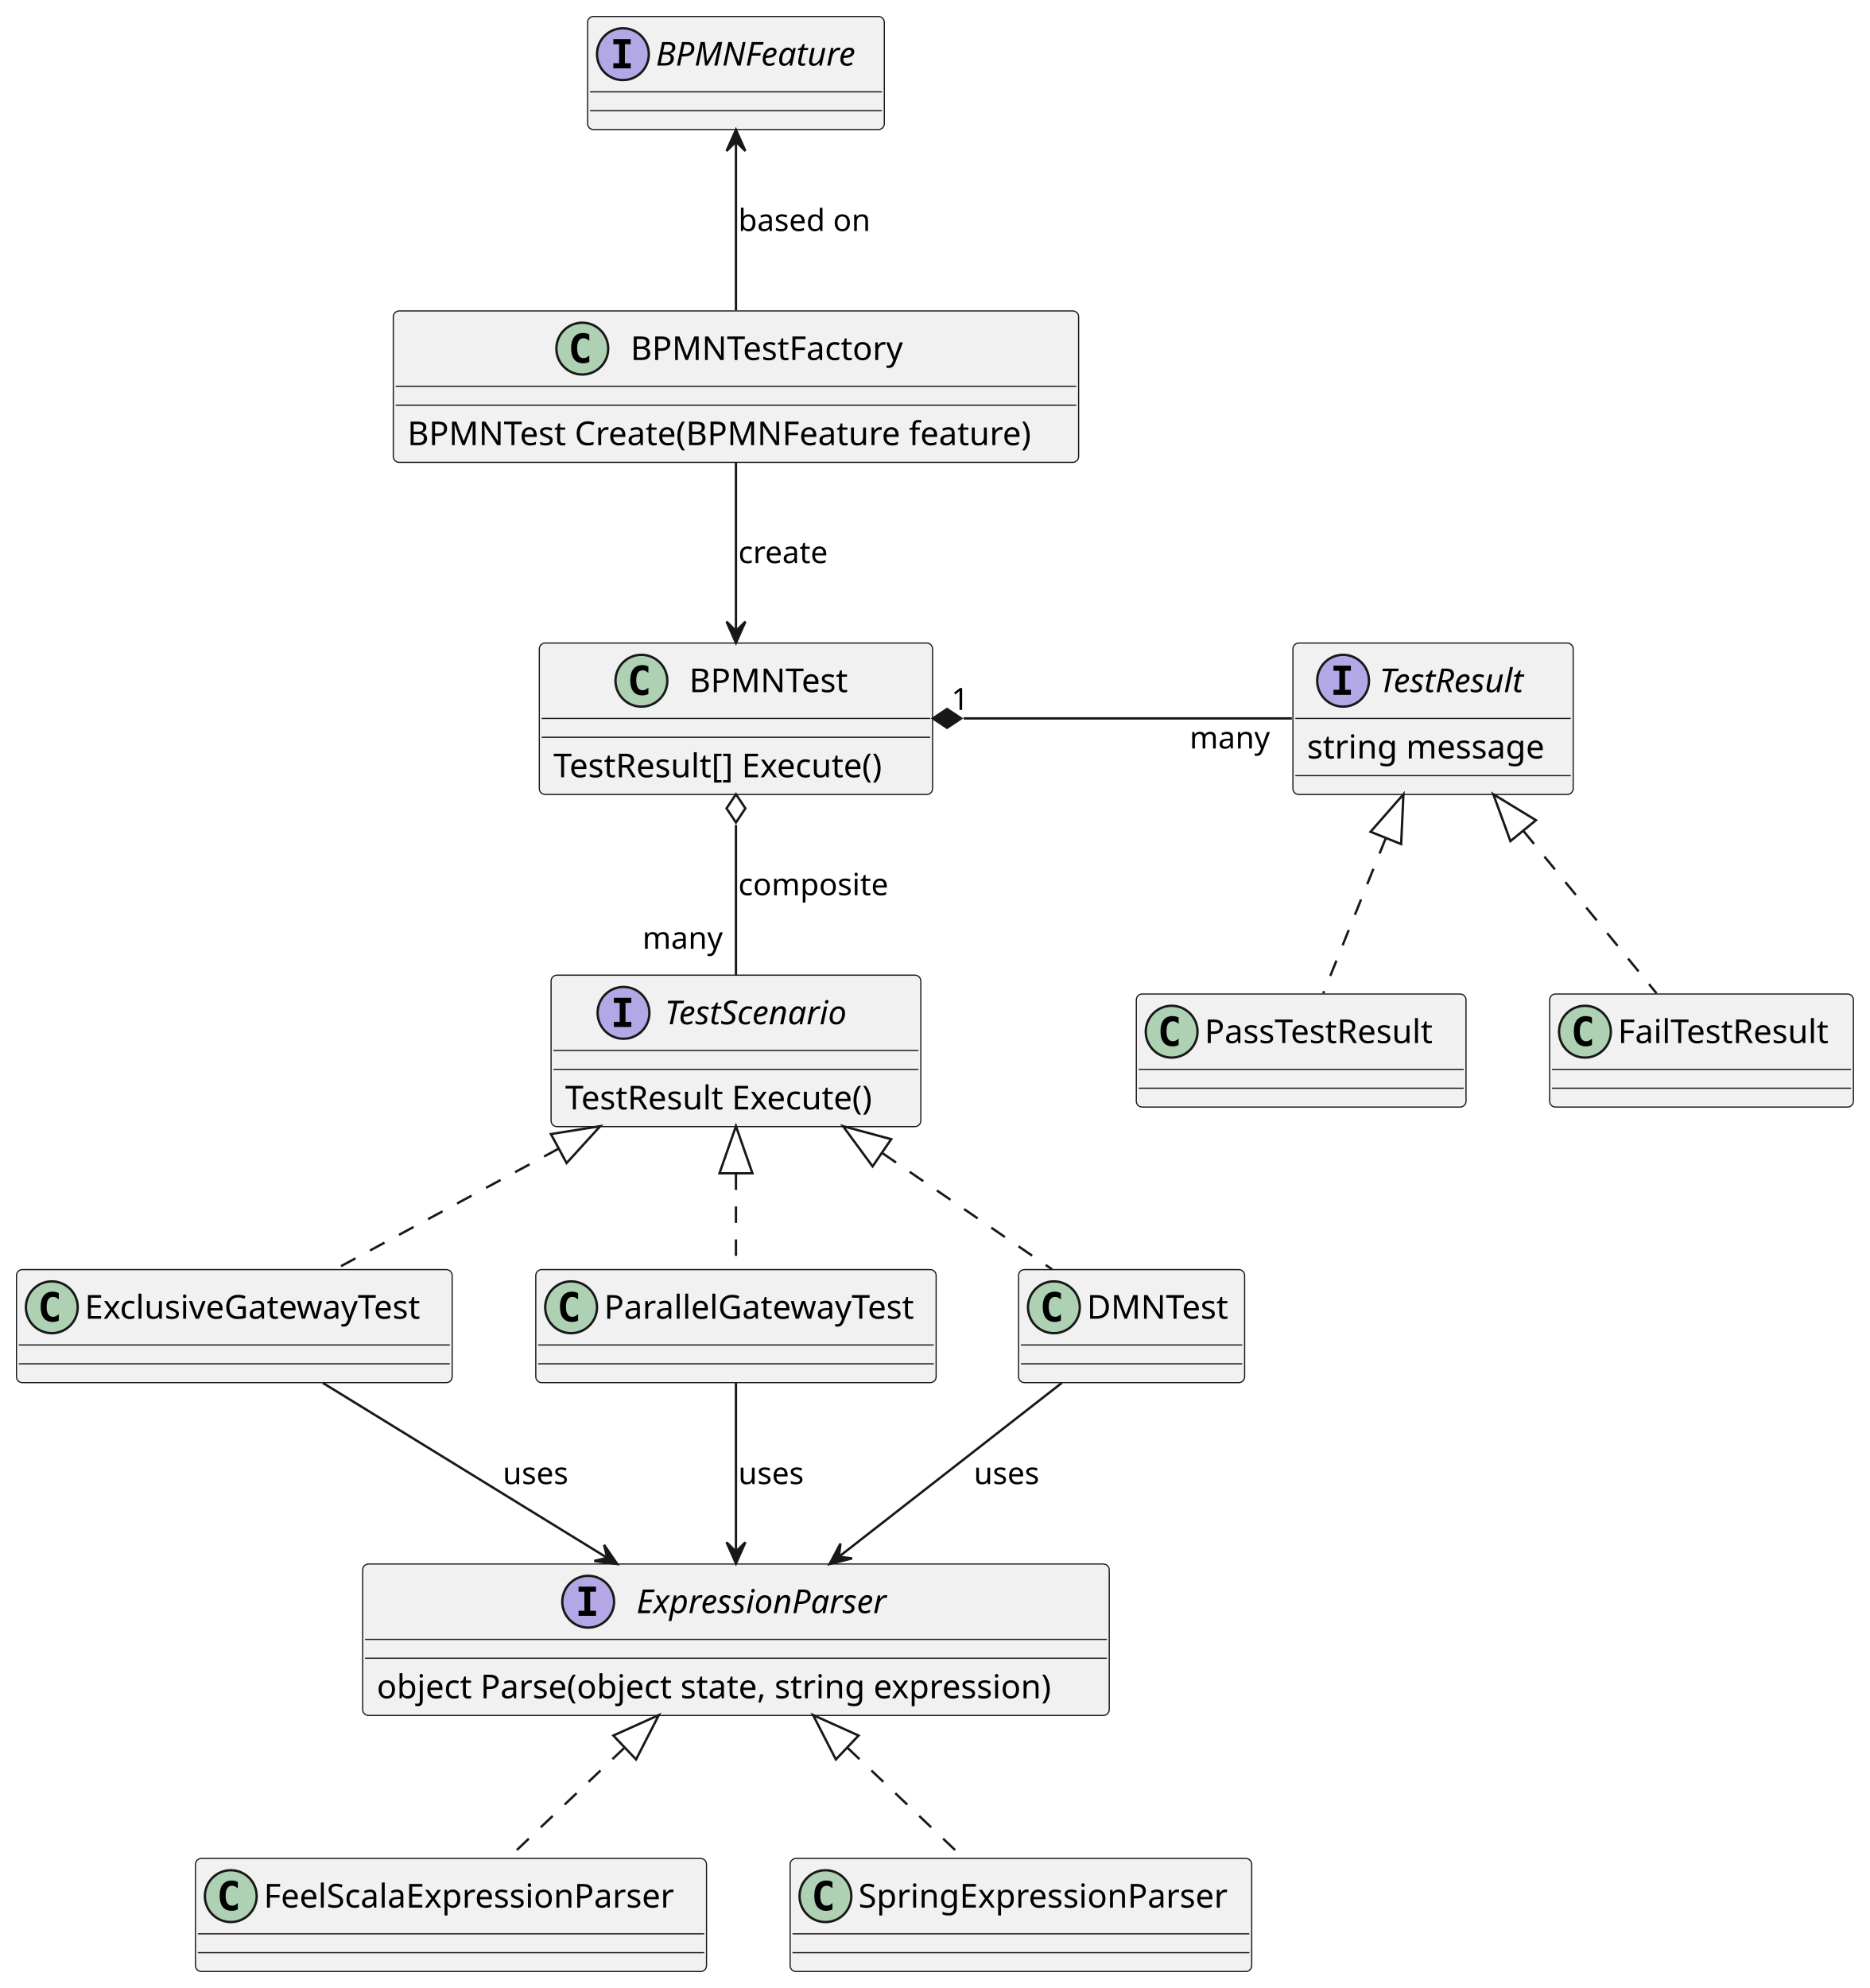
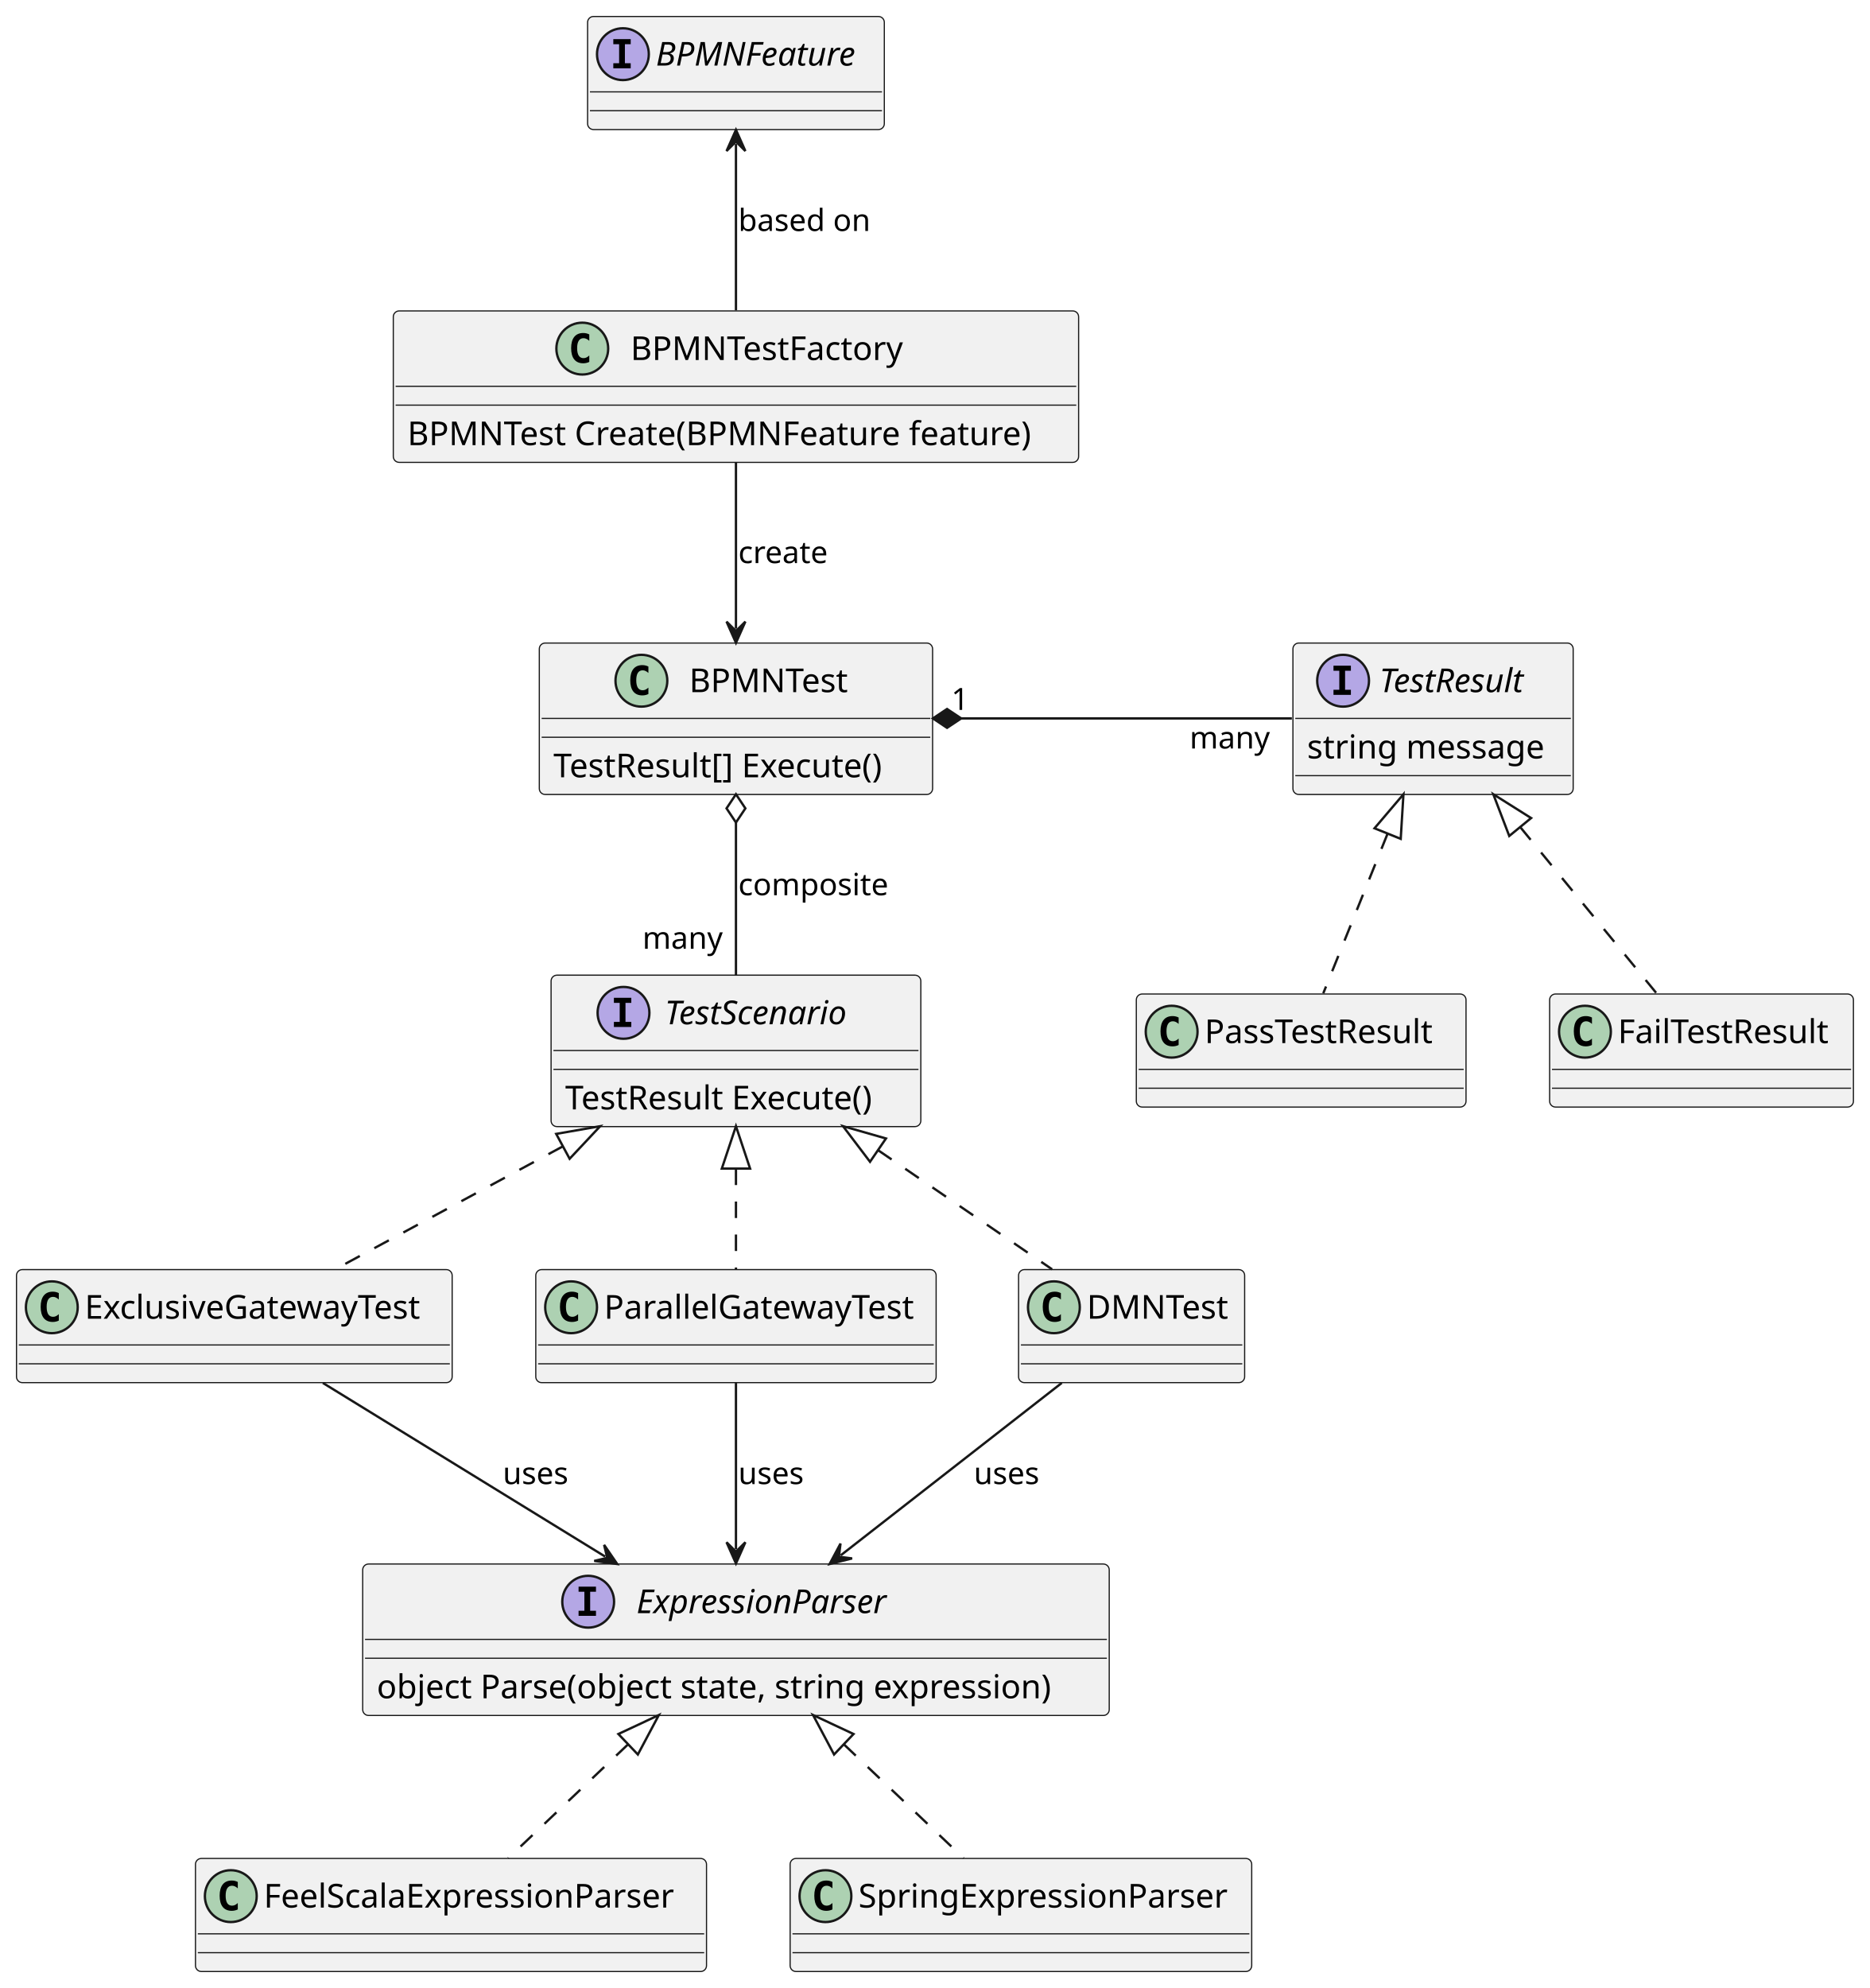
- <svg xmlns="http://www.w3.org/2000/svg" contentStyleType="text/css" height="844px" preserveAspectRatio="none" style="width:794px;height:844px;background:#FFFFFF;" version="1.1" viewBox="0 0 794 844" width="794px" zoomAndPan="magnify">
+ <svg xmlns="http://www.w3.org/2000/svg" contentstyletype="text/css" height="844px" preserveAspectRatio="none" style="width:794px;height:844px;background:#FFFFFF;" version="1.1" viewBox="0 0 794 844" width="794px" zoomAndPan="magnify">
  <defs />
  <g>
    <g id="elem_BPMNFeature">
-       <rect codeLine="2" fill="#F1F1F1" height="48" id="BPMNFeature" rx="2.5" ry="2.5" style="stroke:#181818;stroke-width:0.5;" width="126" x="249.5" y="7" />
+       <rect codeline="2" fill="#F1F1F1" height="48" id="BPMNFeature" rx="2.5" ry="2.5" style="stroke:#181818;stroke-width:0.5;" width="126" x="249.5" y="7" />
      <ellipse cx="264.5" cy="23" fill="#B4A7E5" rx="11" ry="11" style="stroke:#181818;stroke-width:1.0;" />
      <path d="M260.422,18.766 L260.422,16.609 L267.812,16.609 L267.812,18.766 L265.344,18.766 L265.344,26.844 L267.812,26.844 L267.812,29 L260.422,29 L260.422,26.844 L262.891,26.844 L262.891,18.766 L260.422,18.766 Z " fill="#000000" />
      <text fill="#000000" font-family="sans-serif" font-size="14" font-style="italic" lengthAdjust="spacing" textLength="94" x="278.5" y="27.847">BPMNFeature</text>
      <line style="stroke:#181818;stroke-width:0.5;" x1="250.5" x2="374.5" y1="39" y2="39" />
      <line style="stroke:#181818;stroke-width:0.5;" x1="250.5" x2="374.5" y1="47" y2="47" />
    </g>
    <g id="elem_BPMNTestFactory">
-       <rect codeLine="4" fill="#F1F1F1" height="64.297" id="BPMNTestFactory" rx="2.5" ry="2.5" style="stroke:#181818;stroke-width:0.5;" width="291" x="167" y="132" />
+       <rect codeline="4" fill="#F1F1F1" height="64.297" id="BPMNTestFactory" rx="2.5" ry="2.5" style="stroke:#181818;stroke-width:0.5;" width="291" x="167" y="132" />
      <ellipse cx="247.25" cy="148" fill="#ADD1B2" rx="11" ry="11" style="stroke:#181818;stroke-width:1.0;" />
      <path d="M250.219,153.641 Q249.641,153.938 249,154.078 Q248.359,154.234 247.656,154.234 Q245.156,154.234 243.828,152.594 Q242.516,150.938 242.516,147.812 Q242.516,144.688 243.828,143.031 Q245.156,141.375 247.656,141.375 Q248.359,141.375 249,141.531 Q249.656,141.688 250.219,141.984 L250.219,144.703 Q249.594,144.125 249,143.859 Q248.406,143.578 247.781,143.578 Q246.438,143.578 245.75,144.656 Q245.062,145.719 245.062,147.812 Q245.062,149.906 245.75,150.984 Q246.438,152.047 247.781,152.047 Q248.406,152.047 249,151.781 Q249.594,151.5 250.219,150.922 L250.219,153.641 Z " fill="#000000" />
      <text fill="#000000" font-family="sans-serif" font-size="14" lengthAdjust="spacing" textLength="122" x="267.75" y="152.847">BPMNTestFactory</text>
      <line style="stroke:#181818;stroke-width:0.5;" x1="168" x2="457" y1="164" y2="164" />
      <line style="stroke:#181818;stroke-width:0.5;" x1="168" x2="457" y1="172" y2="172" />
      <text fill="#000000" font-family="sans-serif" font-size="14" lengthAdjust="spacing" textLength="279" x="173" y="188.995">BPMNTest Create(BPMNFeature feature)</text>
    </g>
    <g id="elem_BPMNTest">
-       <rect codeLine="9" fill="#F1F1F1" height="64.297" id="BPMNTest" rx="2.5" ry="2.5" style="stroke:#181818;stroke-width:0.5;" width="167" x="229" y="273" />
+       <rect codeline="9" fill="#F1F1F1" height="64.297" id="BPMNTest" rx="2.5" ry="2.5" style="stroke:#181818;stroke-width:0.5;" width="167" x="229" y="273" />
      <ellipse cx="272.35" cy="289" fill="#ADD1B2" rx="11" ry="11" style="stroke:#181818;stroke-width:1.0;" />
      <path d="M275.319,294.641 Q274.741,294.938 274.1,295.078 Q273.459,295.234 272.756,295.234 Q270.256,295.234 268.928,293.594 Q267.616,291.938 267.616,288.812 Q267.616,285.688 268.928,284.031 Q270.256,282.375 272.756,282.375 Q273.459,282.375 274.1,282.531 Q274.756,282.688 275.319,282.984 L275.319,285.703 Q274.694,285.125 274.1,284.859 Q273.506,284.578 272.881,284.578 Q271.538,284.578 270.85,285.656 Q270.163,286.719 270.163,288.812 Q270.163,290.906 270.85,291.984 Q271.538,293.047 272.881,293.047 Q273.506,293.047 274.1,292.781 Q274.694,292.5 275.319,291.922 L275.319,294.641 Z " fill="#000000" />
      <text fill="#000000" font-family="sans-serif" font-size="14" lengthAdjust="spacing" textLength="72" x="292.65" y="293.847">BPMNTest</text>
      <line style="stroke:#181818;stroke-width:0.5;" x1="230" x2="395" y1="305" y2="305" />
      <line style="stroke:#181818;stroke-width:0.5;" x1="230" x2="395" y1="313" y2="313" />
      <text fill="#000000" font-family="sans-serif" font-size="14" lengthAdjust="spacing" textLength="155" x="235" y="329.995">TestResult[] Execute()</text>
    </g>
    <g id="elem_TestResult">
-       <rect codeLine="14" fill="#F1F1F1" height="64.297" id="TestResult" rx="2.5" ry="2.5" style="stroke:#181818;stroke-width:0.5;" width="119" x="549" y="273" />
+       <rect codeline="14" fill="#F1F1F1" height="64.297" id="TestResult" rx="2.5" ry="2.5" style="stroke:#181818;stroke-width:0.5;" width="119" x="549" y="273" />
      <ellipse cx="570.3" cy="289" fill="#B4A7E5" rx="11" ry="11" style="stroke:#181818;stroke-width:1.0;" />
      <path d="M566.222,284.766 L566.222,282.609 L573.612,282.609 L573.612,284.766 L571.144,284.766 L571.144,292.844 L573.612,292.844 L573.612,295 L566.222,295 L566.222,292.844 L568.691,292.844 L568.691,284.766 L566.222,284.766 Z " fill="#000000" />
      <text fill="#000000" font-family="sans-serif" font-size="14" font-style="italic" lengthAdjust="spacing" textLength="73" x="585.7" y="293.847">TestResult</text>
      <line style="stroke:#181818;stroke-width:0.5;" x1="550" x2="667" y1="305" y2="305" />
      <text fill="#000000" font-family="sans-serif" font-size="14" lengthAdjust="spacing" textLength="107" x="555" y="321.995">string message</text>
      <line style="stroke:#181818;stroke-width:0.5;" x1="550" x2="667" y1="329.297" y2="329.297" />
    </g>
    <g id="elem_TestScenario">
-       <rect codeLine="19" fill="#F1F1F1" height="64.297" id="TestScenario" rx="2.5" ry="2.5" style="stroke:#181818;stroke-width:0.5;" width="157" x="234" y="414" />
+       <rect codeline="19" fill="#F1F1F1" height="64.297" id="TestScenario" rx="2.5" ry="2.5" style="stroke:#181818;stroke-width:0.5;" width="157" x="234" y="414" />
      <ellipse cx="264.75" cy="430" fill="#B4A7E5" rx="11" ry="11" style="stroke:#181818;stroke-width:1.0;" />
      <path d="M260.672,425.766 L260.672,423.609 L268.062,423.609 L268.062,425.766 L265.594,425.766 L265.594,433.844 L268.062,433.844 L268.062,436 L260.672,436 L260.672,433.844 L263.141,433.844 L263.141,425.766 L260.672,425.766 Z " fill="#000000" />
      <text fill="#000000" font-family="sans-serif" font-size="14" font-style="italic" lengthAdjust="spacing" textLength="90" x="282.25" y="434.847">TestScenario</text>
      <line style="stroke:#181818;stroke-width:0.5;" x1="235" x2="390" y1="446" y2="446" />
      <line style="stroke:#181818;stroke-width:0.5;" x1="235" x2="390" y1="454" y2="454" />
      <text fill="#000000" font-family="sans-serif" font-size="14" lengthAdjust="spacing" textLength="145" x="240" y="470.995">TestResult Execute()</text>
    </g>
    <g id="elem_ExpressionParser">
-       <rect codeLine="23" fill="#F1F1F1" height="64.297" id="ExpressionParser" rx="2.5" ry="2.5" style="stroke:#181818;stroke-width:0.5;" width="317" x="154" y="664" />
+       <rect codeline="23" fill="#F1F1F1" height="64.297" id="ExpressionParser" rx="2.5" ry="2.5" style="stroke:#181818;stroke-width:0.5;" width="317" x="154" y="664" />
      <ellipse cx="249.75" cy="680" fill="#B4A7E5" rx="11" ry="11" style="stroke:#181818;stroke-width:1.0;" />
      <path d="M245.672,675.766 L245.672,673.609 L253.062,673.609 L253.062,675.766 L250.594,675.766 L250.594,683.844 L253.062,683.844 L253.062,686 L245.672,686 L245.672,683.844 L248.141,683.844 L248.141,675.766 L245.672,675.766 Z " fill="#000000" />
      <text fill="#000000" font-family="sans-serif" font-size="14" font-style="italic" lengthAdjust="spacing" textLength="117" x="270.25" y="684.847">ExpressionParser</text>
      <line style="stroke:#181818;stroke-width:0.5;" x1="155" x2="470" y1="696" y2="696" />
      <line style="stroke:#181818;stroke-width:0.5;" x1="155" x2="470" y1="704" y2="704" />
      <text fill="#000000" font-family="sans-serif" font-size="14" lengthAdjust="spacing" textLength="305" x="160" y="720.995">object Parse(object state, string expression)</text>
    </g>
    <g id="elem_PassTestResult">
      <rect fill="#F1F1F1" height="48" id="PassTestResult" rx="2.5" ry="2.5" style="stroke:#181818;stroke-width:0.5;" width="140" x="482.5" y="422" />
      <ellipse cx="497.5" cy="438" fill="#ADD1B2" rx="11" ry="11" style="stroke:#181818;stroke-width:1.0;" />
      <path d="M500.469,443.641 Q499.891,443.938 499.25,444.078 Q498.609,444.234 497.906,444.234 Q495.406,444.234 494.078,442.594 Q492.766,440.938 492.766,437.812 Q492.766,434.688 494.078,433.031 Q495.406,431.375 497.906,431.375 Q498.609,431.375 499.25,431.531 Q499.906,431.688 500.469,431.984 L500.469,434.703 Q499.844,434.125 499.25,433.859 Q498.656,433.578 498.031,433.578 Q496.688,433.578 496,434.656 Q495.312,435.719 495.312,437.812 Q495.312,439.906 496,440.984 Q496.688,442.047 498.031,442.047 Q498.656,442.047 499.25,441.781 Q499.844,441.5 500.469,440.922 L500.469,443.641 Z " fill="#000000" />
      <text fill="#000000" font-family="sans-serif" font-size="14" lengthAdjust="spacing" textLength="108" x="511.5" y="442.847">PassTestResult</text>
      <line style="stroke:#181818;stroke-width:0.5;" x1="483.5" x2="621.5" y1="454" y2="454" />
      <line style="stroke:#181818;stroke-width:0.5;" x1="483.5" x2="621.5" y1="462" y2="462" />
    </g>
    <g id="elem_FailTestResult">
      <rect fill="#F1F1F1" height="48" id="FailTestResult" rx="2.5" ry="2.5" style="stroke:#181818;stroke-width:0.5;" width="129" x="658" y="422" />
      <ellipse cx="673" cy="438" fill="#ADD1B2" rx="11" ry="11" style="stroke:#181818;stroke-width:1.0;" />
      <path d="M675.969,443.641 Q675.391,443.938 674.75,444.078 Q674.109,444.234 673.406,444.234 Q670.906,444.234 669.578,442.594 Q668.266,440.938 668.266,437.812 Q668.266,434.688 669.578,433.031 Q670.906,431.375 673.406,431.375 Q674.109,431.375 674.75,431.531 Q675.406,431.688 675.969,431.984 L675.969,434.703 Q675.344,434.125 674.75,433.859 Q674.156,433.578 673.531,433.578 Q672.188,433.578 671.5,434.656 Q670.812,435.719 670.812,437.812 Q670.812,439.906 671.5,440.984 Q672.188,442.047 673.531,442.047 Q674.156,442.047 674.75,441.781 Q675.344,441.5 675.969,440.922 L675.969,443.641 Z " fill="#000000" />
      <text fill="#000000" font-family="sans-serif" font-size="14" lengthAdjust="spacing" textLength="97" x="687" y="442.847">FailTestResult</text>
      <line style="stroke:#181818;stroke-width:0.5;" x1="659" x2="786" y1="454" y2="454" />
      <line style="stroke:#181818;stroke-width:0.5;" x1="659" x2="786" y1="462" y2="462" />
    </g>
    <g id="elem_ExclusiveGatewayTest">
      <rect fill="#F1F1F1" height="48" id="ExclusiveGatewayTest" rx="2.5" ry="2.5" style="stroke:#181818;stroke-width:0.5;" width="185" x="7" y="539" />
      <ellipse cx="22" cy="555" fill="#ADD1B2" rx="11" ry="11" style="stroke:#181818;stroke-width:1.0;" />
      <path d="M24.969,560.641 Q24.391,560.938 23.75,561.078 Q23.109,561.234 22.406,561.234 Q19.906,561.234 18.578,559.594 Q17.266,557.938 17.266,554.812 Q17.266,551.688 18.578,550.031 Q19.906,548.375 22.406,548.375 Q23.109,548.375 23.75,548.531 Q24.406,548.688 24.969,548.984 L24.969,551.703 Q24.344,551.125 23.75,550.859 Q23.156,550.578 22.531,550.578 Q21.188,550.578 20.5,551.656 Q19.812,552.719 19.812,554.812 Q19.812,556.906 20.5,557.984 Q21.188,559.047 22.531,559.047 Q23.156,559.047 23.75,558.781 Q24.344,558.5 24.969,557.922 L24.969,560.641 Z " fill="#000000" />
      <text fill="#000000" font-family="sans-serif" font-size="14" lengthAdjust="spacing" textLength="153" x="36" y="559.847">ExclusiveGatewayTest</text>
      <line style="stroke:#181818;stroke-width:0.5;" x1="8" x2="191" y1="571" y2="571" />
      <line style="stroke:#181818;stroke-width:0.5;" x1="8" x2="191" y1="579" y2="579" />
    </g>
    <g id="elem_ParallelGatewayTest">
      <rect fill="#F1F1F1" height="48" id="ParallelGatewayTest" rx="2.5" ry="2.5" style="stroke:#181818;stroke-width:0.5;" width="170" x="227.5" y="539" />
      <ellipse cx="242.5" cy="555" fill="#ADD1B2" rx="11" ry="11" style="stroke:#181818;stroke-width:1.0;" />
      <path d="M245.469,560.641 Q244.891,560.938 244.25,561.078 Q243.609,561.234 242.906,561.234 Q240.406,561.234 239.078,559.594 Q237.766,557.938 237.766,554.812 Q237.766,551.688 239.078,550.031 Q240.406,548.375 242.906,548.375 Q243.609,548.375 244.25,548.531 Q244.906,548.688 245.469,548.984 L245.469,551.703 Q244.844,551.125 244.25,550.859 Q243.656,550.578 243.031,550.578 Q241.688,550.578 241,551.656 Q240.312,552.719 240.312,554.812 Q240.312,556.906 241,557.984 Q241.688,559.047 243.031,559.047 Q243.656,559.047 244.25,558.781 Q244.844,558.5 245.469,557.922 L245.469,560.641 Z " fill="#000000" />
      <text fill="#000000" font-family="sans-serif" font-size="14" lengthAdjust="spacing" textLength="138" x="256.5" y="559.847">ParallelGatewayTest</text>
      <line style="stroke:#181818;stroke-width:0.5;" x1="228.5" x2="396.5" y1="571" y2="571" />
      <line style="stroke:#181818;stroke-width:0.5;" x1="228.5" x2="396.5" y1="579" y2="579" />
    </g>
    <g id="elem_DMNTest">
      <rect fill="#F1F1F1" height="48" id="DMNTest" rx="2.5" ry="2.5" style="stroke:#181818;stroke-width:0.5;" width="96" x="432.5" y="539" />
      <ellipse cx="447.5" cy="555" fill="#ADD1B2" rx="11" ry="11" style="stroke:#181818;stroke-width:1.0;" />
      <path d="M450.469,560.641 Q449.891,560.938 449.25,561.078 Q448.609,561.234 447.906,561.234 Q445.406,561.234 444.078,559.594 Q442.766,557.938 442.766,554.812 Q442.766,551.688 444.078,550.031 Q445.406,548.375 447.906,548.375 Q448.609,548.375 449.25,548.531 Q449.906,548.688 450.469,548.984 L450.469,551.703 Q449.844,551.125 449.25,550.859 Q448.656,550.578 448.031,550.578 Q446.688,550.578 446,551.656 Q445.312,552.719 445.312,554.812 Q445.312,556.906 446,557.984 Q446.688,559.047 448.031,559.047 Q448.656,559.047 449.25,558.781 Q449.844,558.5 450.469,557.922 L450.469,560.641 Z " fill="#000000" />
      <text fill="#000000" font-family="sans-serif" font-size="14" lengthAdjust="spacing" textLength="64" x="461.5" y="559.847">DMNTest</text>
      <line style="stroke:#181818;stroke-width:0.5;" x1="433.5" x2="527.5" y1="571" y2="571" />
      <line style="stroke:#181818;stroke-width:0.5;" x1="433.5" x2="527.5" y1="579" y2="579" />
    </g>
    <g id="elem_FeelScalaExpressionParser">
      <rect fill="#F1F1F1" height="48" id="FeelScalaExpressionParser" rx="2.5" ry="2.5" style="stroke:#181818;stroke-width:0.5;" width="217" x="83" y="789" />
      <ellipse cx="98" cy="805" fill="#ADD1B2" rx="11" ry="11" style="stroke:#181818;stroke-width:1.0;" />
      <path d="M100.969,810.641 Q100.391,810.938 99.75,811.078 Q99.109,811.234 98.406,811.234 Q95.906,811.234 94.578,809.594 Q93.266,807.938 93.266,804.812 Q93.266,801.688 94.578,800.031 Q95.906,798.375 98.406,798.375 Q99.109,798.375 99.75,798.531 Q100.406,798.688 100.969,798.984 L100.969,801.703 Q100.344,801.125 99.75,800.859 Q99.156,800.578 98.531,800.578 Q97.188,800.578 96.5,801.656 Q95.812,802.719 95.812,804.812 Q95.812,806.906 96.5,807.984 Q97.188,809.047 98.531,809.047 Q99.156,809.047 99.75,808.781 Q100.344,808.5 100.969,807.922 L100.969,810.641 Z " fill="#000000" />
      <text fill="#000000" font-family="sans-serif" font-size="14" lengthAdjust="spacing" textLength="185" x="112" y="809.847">FeelScalaExpressionParser</text>
      <line style="stroke:#181818;stroke-width:0.5;" x1="84" x2="299" y1="821" y2="821" />
      <line style="stroke:#181818;stroke-width:0.5;" x1="84" x2="299" y1="829" y2="829" />
    </g>
    <g id="elem_SpringExpressionParser">
      <rect fill="#F1F1F1" height="48" id="SpringExpressionParser" rx="2.5" ry="2.5" style="stroke:#181818;stroke-width:0.5;" width="196" x="335.5" y="789" />
      <ellipse cx="350.5" cy="805" fill="#ADD1B2" rx="11" ry="11" style="stroke:#181818;stroke-width:1.0;" />
      <path d="M353.469,810.641 Q352.891,810.938 352.25,811.078 Q351.609,811.234 350.906,811.234 Q348.406,811.234 347.078,809.594 Q345.766,807.938 345.766,804.812 Q345.766,801.688 347.078,800.031 Q348.406,798.375 350.906,798.375 Q351.609,798.375 352.25,798.531 Q352.906,798.688 353.469,798.984 L353.469,801.703 Q352.844,801.125 352.25,800.859 Q351.656,800.578 351.031,800.578 Q349.688,800.578 349,801.656 Q348.312,802.719 348.312,804.812 Q348.312,806.906 349,807.984 Q349.688,809.047 351.031,809.047 Q351.656,809.047 352.25,808.781 Q352.844,808.5 353.469,807.922 L353.469,810.641 Z " fill="#000000" />
      <text fill="#000000" font-family="sans-serif" font-size="14" lengthAdjust="spacing" textLength="164" x="364.5" y="809.847">SpringExpressionParser</text>
      <line style="stroke:#181818;stroke-width:0.5;" x1="336.5" x2="530.5" y1="821" y2="821" />
      <line style="stroke:#181818;stroke-width:0.5;" x1="336.5" x2="530.5" y1="829" y2="829" />
    </g>
    <g id="link_BPMNFeature_BPMNTestFactory">
-       <path codeLine="27" d="M312.5,60.29 C312.5,81.34 312.5,110.04 312.5,131.76 " fill="none" id="BPMNFeature-backto-BPMNTestFactory" style="stroke:#181818;stroke-width:1.0;" />
+       <path codeline="27" d="M312.5,61.12 C312.5,82.42 312.5,108.2 312.5,131.76 " fill="none" id="BPMNFeature-backto-BPMNTestFactory" style="stroke:#181818;stroke-width:1.0;" />
      <polygon fill="#181818" points="312.5,55.12,308.5,64.12,312.5,60.12,316.5,64.12,312.5,55.12" style="stroke:#181818;stroke-width:1.0;" />
      <text fill="#000000" font-family="sans-serif" font-size="13" lengthAdjust="spacing" textLength="59" x="313.5" y="98.067">based on</text>
    </g>
    <g id="link_BPMNTestFactory_BPMNTest">
-       <path codeLine="28" d="M312.5,196.19 C312.5,217.39 312.5,245.49 312.5,267.69 " fill="none" id="BPMNTestFactory-to-BPMNTest" style="stroke:#181818;stroke-width:1.0;" />
+       <path codeline="28" d="M312.5,196.19 C312.5,219.09 312.5,244.04 312.5,266.91 " fill="none" id="BPMNTestFactory-to-BPMNTest" style="stroke:#181818;stroke-width:1.0;" />
      <polygon fill="#181818" points="312.5,272.91,316.5,263.91,312.5,267.91,308.5,263.91,312.5,272.91" style="stroke:#181818;stroke-width:1.0;" />
      <text fill="#000000" font-family="sans-serif" font-size="13" lengthAdjust="spacing" textLength="41" x="313.5" y="239.067">create</text>
    </g>
    <g id="link_BPMNTest_TestResult">
-       <path codeLine="29" d="M409.18,305 C455.11,305 508.57,305 548.55,305 " fill="none" id="BPMNTest-backto-TestResult" style="stroke:#181818;stroke-width:1.0;" />
+       <path codeline="29" d="M408.13,305 C456.69,305 504.72,305 548.55,305 " fill="none" id="BPMNTest-backto-TestResult" style="stroke:#181818;stroke-width:1.0;" />
      <polygon fill="#181818" points="396.13,305,402.13,309,408.13,305,402.13,301,396.13,305" style="stroke:#181818;stroke-width:1.0;" />
      <text fill="#000000" font-family="sans-serif" font-size="13" lengthAdjust="spacing" textLength="116" x="414.5" y="298.067">                             </text>
      <text fill="#000000" font-family="sans-serif" font-size="13" lengthAdjust="spacing" textLength="8" x="403.935" y="301.392">1</text>
      <text fill="#000000" font-family="sans-serif" font-size="13" lengthAdjust="spacing" textLength="36" x="505.12" y="317.774">many</text>
    </g>
    <g id="link_TestResult_PassTestResult">
-       <path codeLine="30" d="M588.4,355.89 C579.35,378.35 569.11,403.77 561.89,421.7 " fill="none" id="TestResult-backto-PassTestResult" style="stroke:#181818;stroke-width:1.0;stroke-dasharray:7.0,7.0;" />
-       <polygon fill="none" points="581.97,353.13,595.93,337.19,594.95,358.36,581.97,353.13" style="stroke:#181818;stroke-width:1.0;" />
+       <path codeline="30" d="M589.205,353.886 C578.885,379.506 571.23,398.52 561.89,421.7 " fill="none" id="TestResult-backto-PassTestResult" style="stroke:#181818;stroke-width:1.0;stroke-dasharray:7.0,7.0;" />
+       <polygon fill="none" points="595.93,337.19,583.639,351.644,594.77,356.128,595.93,337.19" style="stroke:#181818;stroke-width:1.0;" />
    </g>
    <g id="link_TestResult_FailTestResult">
-       <path codeLine="31" d="M646.93,352.85 C665.93,376.02 688.02,402.95 703.39,421.7 " fill="none" id="TestResult-backto-FailTestResult" style="stroke:#181818;stroke-width:1.0;stroke-dasharray:7.0,7.0;" />
-       <polygon fill="none" points="641.35,357.1,634.08,337.19,652.18,348.22,641.35,357.1" style="stroke:#181818;stroke-width:1.0;" />
+       <path codeline="31" d="M645.494,351.108 C666.504,376.728 684.38,398.52 703.39,421.7 " fill="none" id="TestResult-backto-FailTestResult" style="stroke:#181818;stroke-width:1.0;stroke-dasharray:7.0,7.0;" />
+       <polygon fill="none" points="634.08,337.19,640.855,354.913,650.133,347.304,634.08,337.19" style="stroke:#181818;stroke-width:1.0;" />
    </g>
    <g id="link_BPMNTest_TestScenario">
-       <path codeLine="33" d="M312.5,350.22 C312.5,370.95 312.5,395.15 312.5,413.91 " fill="none" id="BPMNTest-backto-TestScenario" style="stroke:#181818;stroke-width:1.0;" />
+       <path codeline="33" d="M312.5,349.19 C312.5,372.09 312.5,391.04 312.5,413.91 " fill="none" id="BPMNTest-backto-TestScenario" style="stroke:#181818;stroke-width:1.0;" />
      <polygon fill="none" points="312.5,337.19,308.5,343.19,312.5,349.19,316.5,343.19,312.5,337.19" style="stroke:#181818;stroke-width:1.0;" />
      <text fill="#000000" font-family="sans-serif" font-size="13" lengthAdjust="spacing" textLength="67" x="313.5" y="380.067">composite</text>
      <text fill="#000000" font-family="sans-serif" font-size="13" lengthAdjust="spacing" textLength="36" x="272.788" y="402.795">many</text>
    </g>
    <g id="link_TestScenario_ExclusiveGatewayTest">
-       <path codeLine="35" d="M237.19,487.66 C205.37,504.84 169.48,524.22 142.32,538.88 " fill="none" id="TestScenario-backto-ExclusiveGatewayTest" style="stroke:#181818;stroke-width:1.0;stroke-dasharray:7.0,7.0;" />
-       <polygon fill="none" points="233.93,481.46,254.86,478.12,240.59,493.78,233.93,481.46" style="stroke:#181818;stroke-width:1.0;" />
+       <path codeline="35" d="M239.022,486.673 C203.542,505.833 174.65,521.42 142.32,538.88 " fill="none" id="TestScenario-backto-ExclusiveGatewayTest" style="stroke:#181818;stroke-width:1.0;stroke-dasharray:7.0,7.0;" />
+       <polygon fill="none" points="254.86,478.12,236.171,481.394,241.873,491.952,254.86,478.12" style="stroke:#181818;stroke-width:1.0;" />
    </g>
    <g id="link_TestScenario_ParallelGatewayTest">
-       <path codeLine="36" d="M312.5,498.18 C312.5,512.4 312.5,527.15 312.5,538.88 " fill="none" id="TestScenario-backto-ParallelGatewayTest" style="stroke:#181818;stroke-width:1.0;stroke-dasharray:7.0,7.0;" />
-       <polygon fill="none" points="305.5,498.12,312.5,478.12,319.5,498.12,305.5,498.12" style="stroke:#181818;stroke-width:1.0;" />
+       <path codeline="36" d="M312.5,496.12 C312.5,515.28 312.5,521.42 312.5,538.88 " fill="none" id="TestScenario-backto-ParallelGatewayTest" style="stroke:#181818;stroke-width:1.0;stroke-dasharray:7.0,7.0;" />
+       <polygon fill="none" points="312.5,478.12,306.5,496.12,318.5,496.12,312.5,478.12" style="stroke:#181818;stroke-width:1.0;" />
    </g>
    <g id="link_TestScenario_DMNTest">
-       <path codeLine="37" d="M374.71,489.59 C399.09,506.28 426.11,524.77 446.73,538.88 " fill="none" id="TestScenario-backto-DMNTest" style="stroke:#181818;stroke-width:1.0;stroke-dasharray:7.0,7.0;" />
-       <polygon fill="none" points="370.51,495.19,357.96,478.12,378.42,483.64,370.51,495.19" style="stroke:#181818;stroke-width:1.0;" />
+       <path codeline="37" d="M372.813,488.288 C400.803,507.447 421.22,521.42 446.73,538.88 " fill="none" id="TestScenario-backto-DMNTest" style="stroke:#181818;stroke-width:1.0;stroke-dasharray:7.0,7.0;" />
+       <polygon fill="none" points="357.96,478.12,369.424,493.239,376.202,483.336,357.96,478.12" style="stroke:#181818;stroke-width:1.0;" />
    </g>
    <g id="link_ExclusiveGatewayTest_ExpressionParser">
-       <path codeLine="39" d="M137.09,587.12 C170.49,607.66 219.73,637.94 257.54,661.2 " fill="none" id="ExclusiveGatewayTest-to-ExpressionParser" style="stroke:#181818;stroke-width:1.0;" />
-       <polygon fill="#181818" points="262.09,664,256.514,655.882,257.829,661.384,252.327,662.699,262.09,664" style="stroke:#181818;stroke-width:1.0;" />
+       <path codeline="39" d="M137.09,587.12 C171.84,608.49 218.65,637.276 256.98,660.856 " fill="none" id="ExclusiveGatewayTest-to-ExpressionParser" style="stroke:#181818;stroke-width:1.0;" />
+       <polygon fill="#181818" points="262.09,664,256.52,655.877,257.831,661.38,252.328,662.691,262.09,664" style="stroke:#181818;stroke-width:1.0;" />
      <text fill="#000000" font-family="sans-serif" font-size="13" lengthAdjust="spacing" textLength="30" x="213.5" y="630.067">uses</text>
    </g>
    <g id="link_ParallelGatewayTest_ExpressionParser">
-       <path codeLine="40" d="M312.5,587.12 C312.5,606.92 312.5,635.78 312.5,658.67 " fill="none" id="ParallelGatewayTest-to-ExpressionParser" style="stroke:#181818;stroke-width:1.0;" />
+       <path codeline="40" d="M312.5,587.12 C312.5,608.42 312.5,634.2 312.5,657.76 " fill="none" id="ParallelGatewayTest-to-ExpressionParser" style="stroke:#181818;stroke-width:1.0;" />
      <polygon fill="#181818" points="312.5,663.76,316.5,654.76,312.5,658.76,308.5,654.76,312.5,663.76" style="stroke:#181818;stroke-width:1.0;" />
      <text fill="#000000" font-family="sans-serif" font-size="13" lengthAdjust="spacing" textLength="30" x="313.5" y="630.067">uses</text>
    </g>
    <g id="link_DMNTest_ExpressionParser">
-       <path codeLine="41" d="M450.85,587.12 C424.62,607.57 385.99,637.7 356.21,660.92 " fill="none" id="DMNTest-to-ExpressionParser" style="stroke:#181818;stroke-width:1.0;" />
-       <polygon fill="#181818" points="352.26,664,361.813,661.603,356.197,660.918,356.882,655.303,352.26,664" style="stroke:#181818;stroke-width:1.0;" />
+       <path codeline="41" d="M450.85,587.12 C423.44,608.49 387.232,636.731 356.992,660.311 " fill="none" id="DMNTest-to-ExpressionParser" style="stroke:#181818;stroke-width:1.0;" />
+       <polygon fill="#181818" points="352.26,664,361.817,661.62,356.203,660.925,356.898,655.311,352.26,664" style="stroke:#181818;stroke-width:1.0;" />
      <text fill="#000000" font-family="sans-serif" font-size="13" lengthAdjust="spacing" textLength="30" x="413.5" y="630.067">uses</text>
    </g>
    <g id="link_ExpressionParser_FeelScalaExpressionParser">
-       <path codeLine="43" d="M265.13,742.02 C248.26,758.05 229.96,775.45 215.82,788.88 " fill="none" id="ExpressionParser-backto-FeelScalaExpressionParser" style="stroke:#181818;stroke-width:1.0;stroke-dasharray:7.0,7.0;" />
-       <polygon fill="none" points="260.44,736.82,279.76,728.12,270.08,746.97,260.44,736.82" style="stroke:#181818;stroke-width:1.0;" />
+       <path codeline="43" d="M266.713,740.52 C246.553,759.68 234.19,771.42 215.82,788.88 " fill="none" id="ExpressionParser-backto-FeelScalaExpressionParser" style="stroke:#181818;stroke-width:1.0;stroke-dasharray:7.0,7.0;" />
+       <polygon fill="none" points="279.76,728.12,262.579,736.171,270.846,744.869,279.76,728.12" style="stroke:#181818;stroke-width:1.0;" />
    </g>
    <g id="link_ExpressionParser_SpringExpressionParser">
-       <path codeLine="44" d="M359.87,742.02 C376.74,758.05 395.04,775.45 409.18,788.88 " fill="none" id="ExpressionParser-backto-SpringExpressionParser" style="stroke:#181818;stroke-width:1.0;stroke-dasharray:7.0,7.0;" />
-       <polygon fill="none" points="354.92,746.97,345.24,728.12,364.56,736.82,354.92,746.97" style="stroke:#181818;stroke-width:1.0;" />
+       <path codeline="44" d="M358.287,740.52 C378.447,759.68 390.81,771.42 409.18,788.88 " fill="none" id="ExpressionParser-backto-SpringExpressionParser" style="stroke:#181818;stroke-width:1.0;stroke-dasharray:7.0,7.0;" />
+       <polygon fill="none" points="345.24,728.12,354.154,744.869,362.421,736.171,345.24,728.12" style="stroke:#181818;stroke-width:1.0;" />
    </g>
  </g>
</svg>
